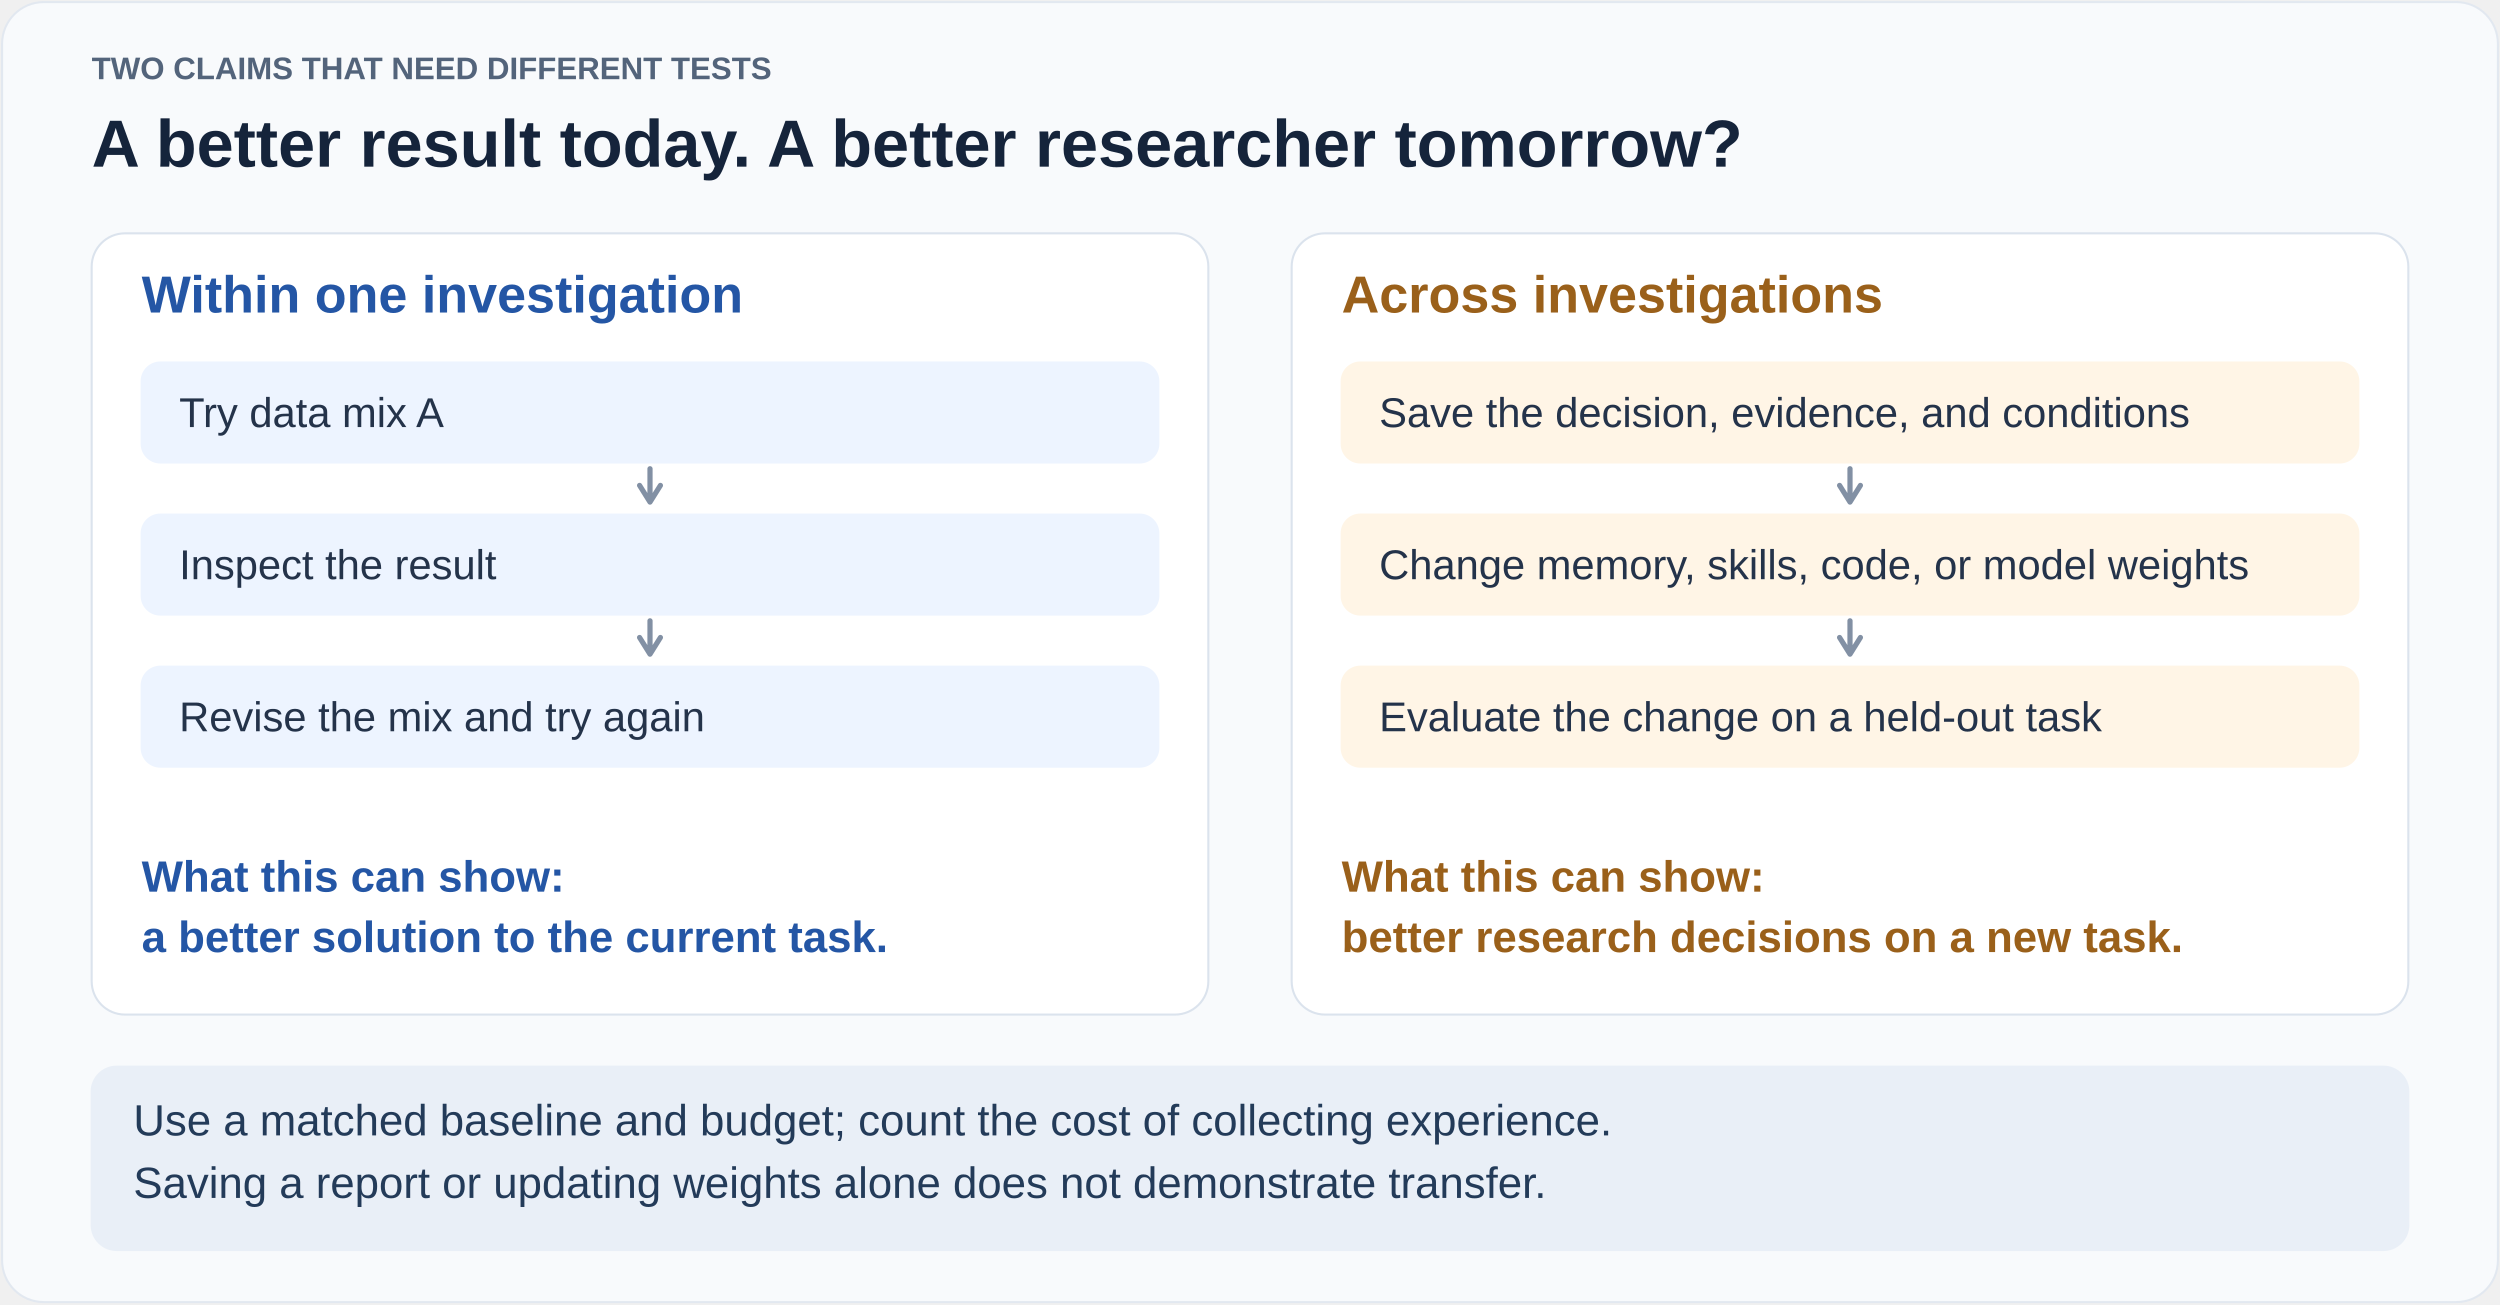
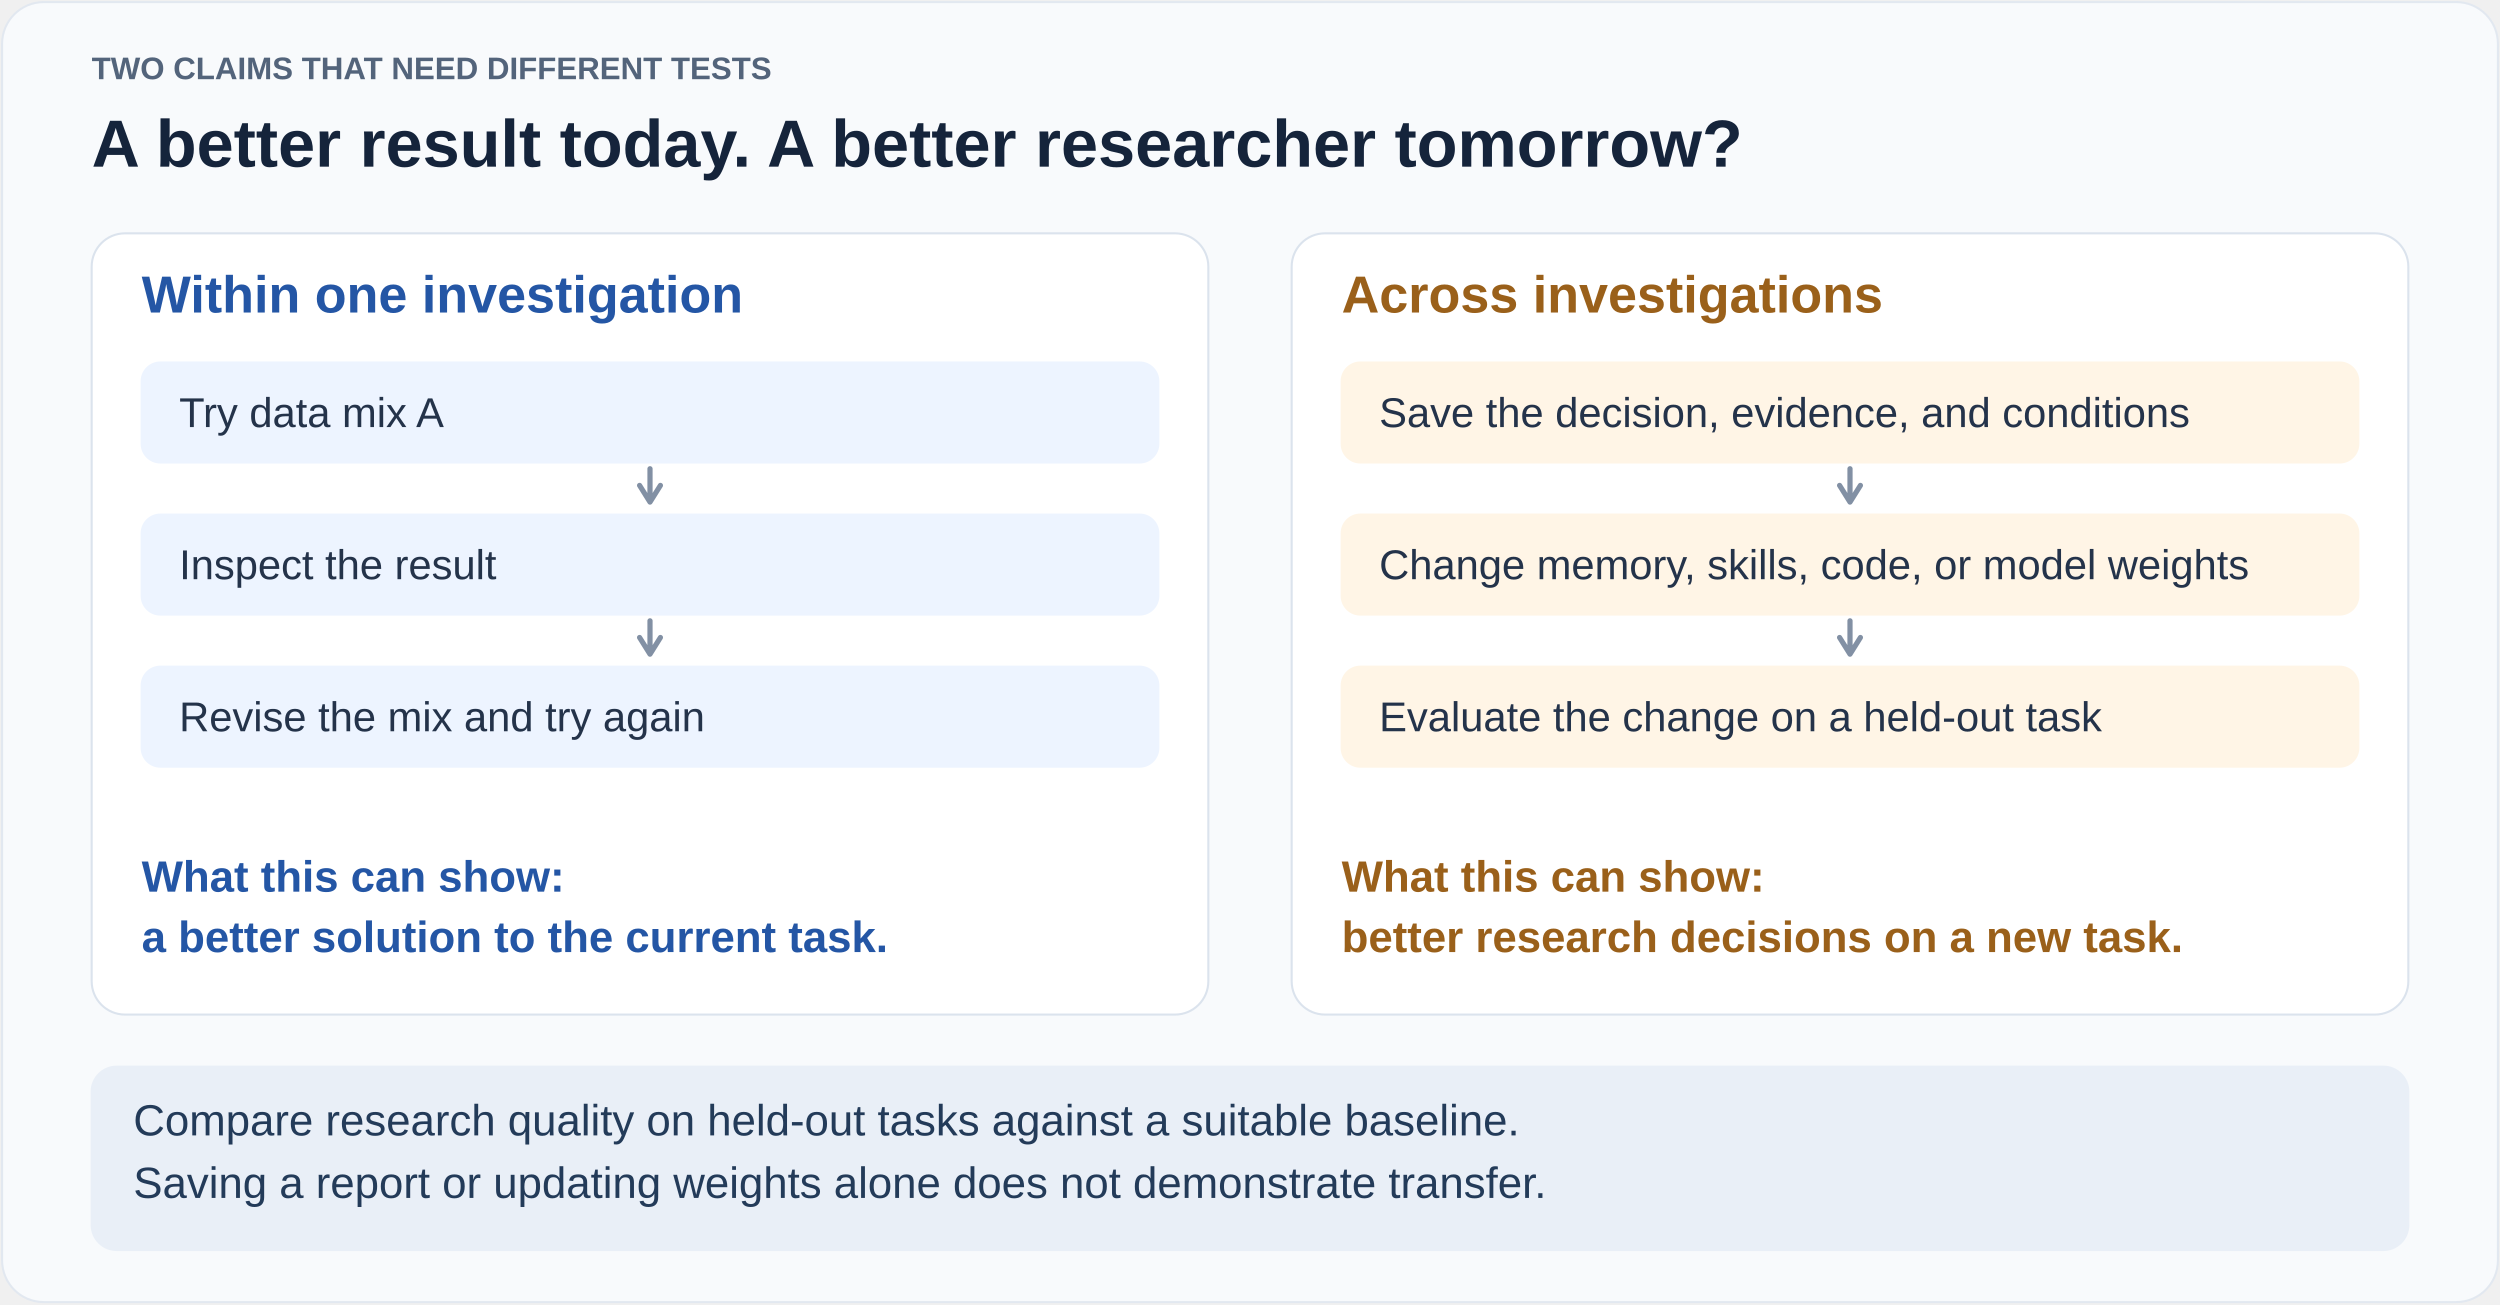
<svg xmlns="http://www.w3.org/2000/svg" width="1200" height="626" viewBox="0 0 1200 626" role="img" aria-labelledby="title desc">
  <g font-family="Arial, 'Noto Sans CJK SC', 'Microsoft YaHei', sans-serif">
    <rect x="1" y="1" width="1198" height="624" rx="20" fill="#f8fafc" stroke="#e2e8f0" />
    <text x="44" y="38" font-size="15" fill="#53647b" font-weight="700">TWO CLAIMS THAT NEED DIFFERENT TESTS</text>
    <text x="44" y="80" font-size="32" fill="#15243b" font-weight="700">A better result today. A better researcher tomorrow?</text>
    <rect x="44" y="112" width="536" height="375" rx="16" fill="#ffffff" stroke="#dbe3ed" />
    <text x="68" y="150" font-size="25" fill="#2456a5" font-weight="700">Within one investigation</text>
    <rect x="68" y="174" width="488" height="48" rx="9" fill="#edf4ff" stroke="#edf4ff" />
    <text x="86" y="205" font-size="20" fill="#24334a" font-weight="400">Try data mix A</text>
    <path d="M312 225V241 M307 233L312 241L317 233" fill="none" stroke="#8290a4" stroke-width="2.5" stroke-linecap="round" stroke-linejoin="round" />
    <rect x="68" y="247" width="488" height="48" rx="9" fill="#edf4ff" stroke="#edf4ff" />
    <text x="86" y="278" font-size="20" fill="#24334a" font-weight="400">Inspect the result</text>
    <path d="M312 298V314 M307 306L312 314L317 306" fill="none" stroke="#8290a4" stroke-width="2.5" stroke-linecap="round" stroke-linejoin="round" />
    <rect x="68" y="320" width="488" height="48" rx="9" fill="#edf4ff" stroke="#edf4ff" />
    <text x="86" y="351" font-size="20" fill="#24334a" font-weight="400">Revise the mix and try again</text>
    <text x="68" y="428" font-size="21" fill="#2456a5" font-weight="600">What this can show:</text>
    <text x="68" y="457" font-size="21" fill="#2456a5" font-weight="600">a better solution to the current task.</text>
    <rect x="620" y="112" width="536" height="375" rx="16" fill="#ffffff" stroke="#dbe3ed" />
    <text x="644" y="150" font-size="25" fill="#9a601a" font-weight="700">Across investigations</text>
    <rect x="644" y="174" width="488" height="48" rx="9" fill="#fff5e6" stroke="#fff5e6" />
    <text x="662" y="205" font-size="20" fill="#24334a" font-weight="400">Save the decision, evidence, and conditions</text>
    <path d="M888 225V241 M883 233L888 241L893 233" fill="none" stroke="#8290a4" stroke-width="2.5" stroke-linecap="round" stroke-linejoin="round" />
    <rect x="644" y="247" width="488" height="48" rx="9" fill="#fff5e6" stroke="#fff5e6" />
    <text x="662" y="278" font-size="20" fill="#24334a" font-weight="400">Change memory, skills, code, or model weights</text>
    <path d="M888 298V314 M883 306L888 314L893 306" fill="none" stroke="#8290a4" stroke-width="2.5" stroke-linecap="round" stroke-linejoin="round" />
    <rect x="644" y="320" width="488" height="48" rx="9" fill="#fff5e6" stroke="#fff5e6" />
    <text x="662" y="351" font-size="20" fill="#24334a" font-weight="400">Evaluate the change on a held-out task</text>
    <text x="644" y="428" font-size="21" fill="#9a601a" font-weight="600">What this can show:</text>
    <text x="644" y="457" font-size="21" fill="#9a601a" font-weight="600">better research decisions on a new task.</text>
    <rect x="44" y="512" width="1112" height="88" rx="12" fill="#e9eff7" stroke="#e9eff7" />
-     <text x="64" y="545" font-size="21" fill="#233b59" font-weight="400">Use a matched baseline and budget; count the cost of collecting experience.</text>
+     <text x="64" y="545" font-size="21" fill="#233b59" font-weight="400">Compare research quality on held-out tasks against a suitable baseline.</text>
    <text x="64" y="575" font-size="21" fill="#233b59" font-weight="400">Saving a report or updating weights alone does not demonstrate transfer.</text>
  </g>
</svg>
